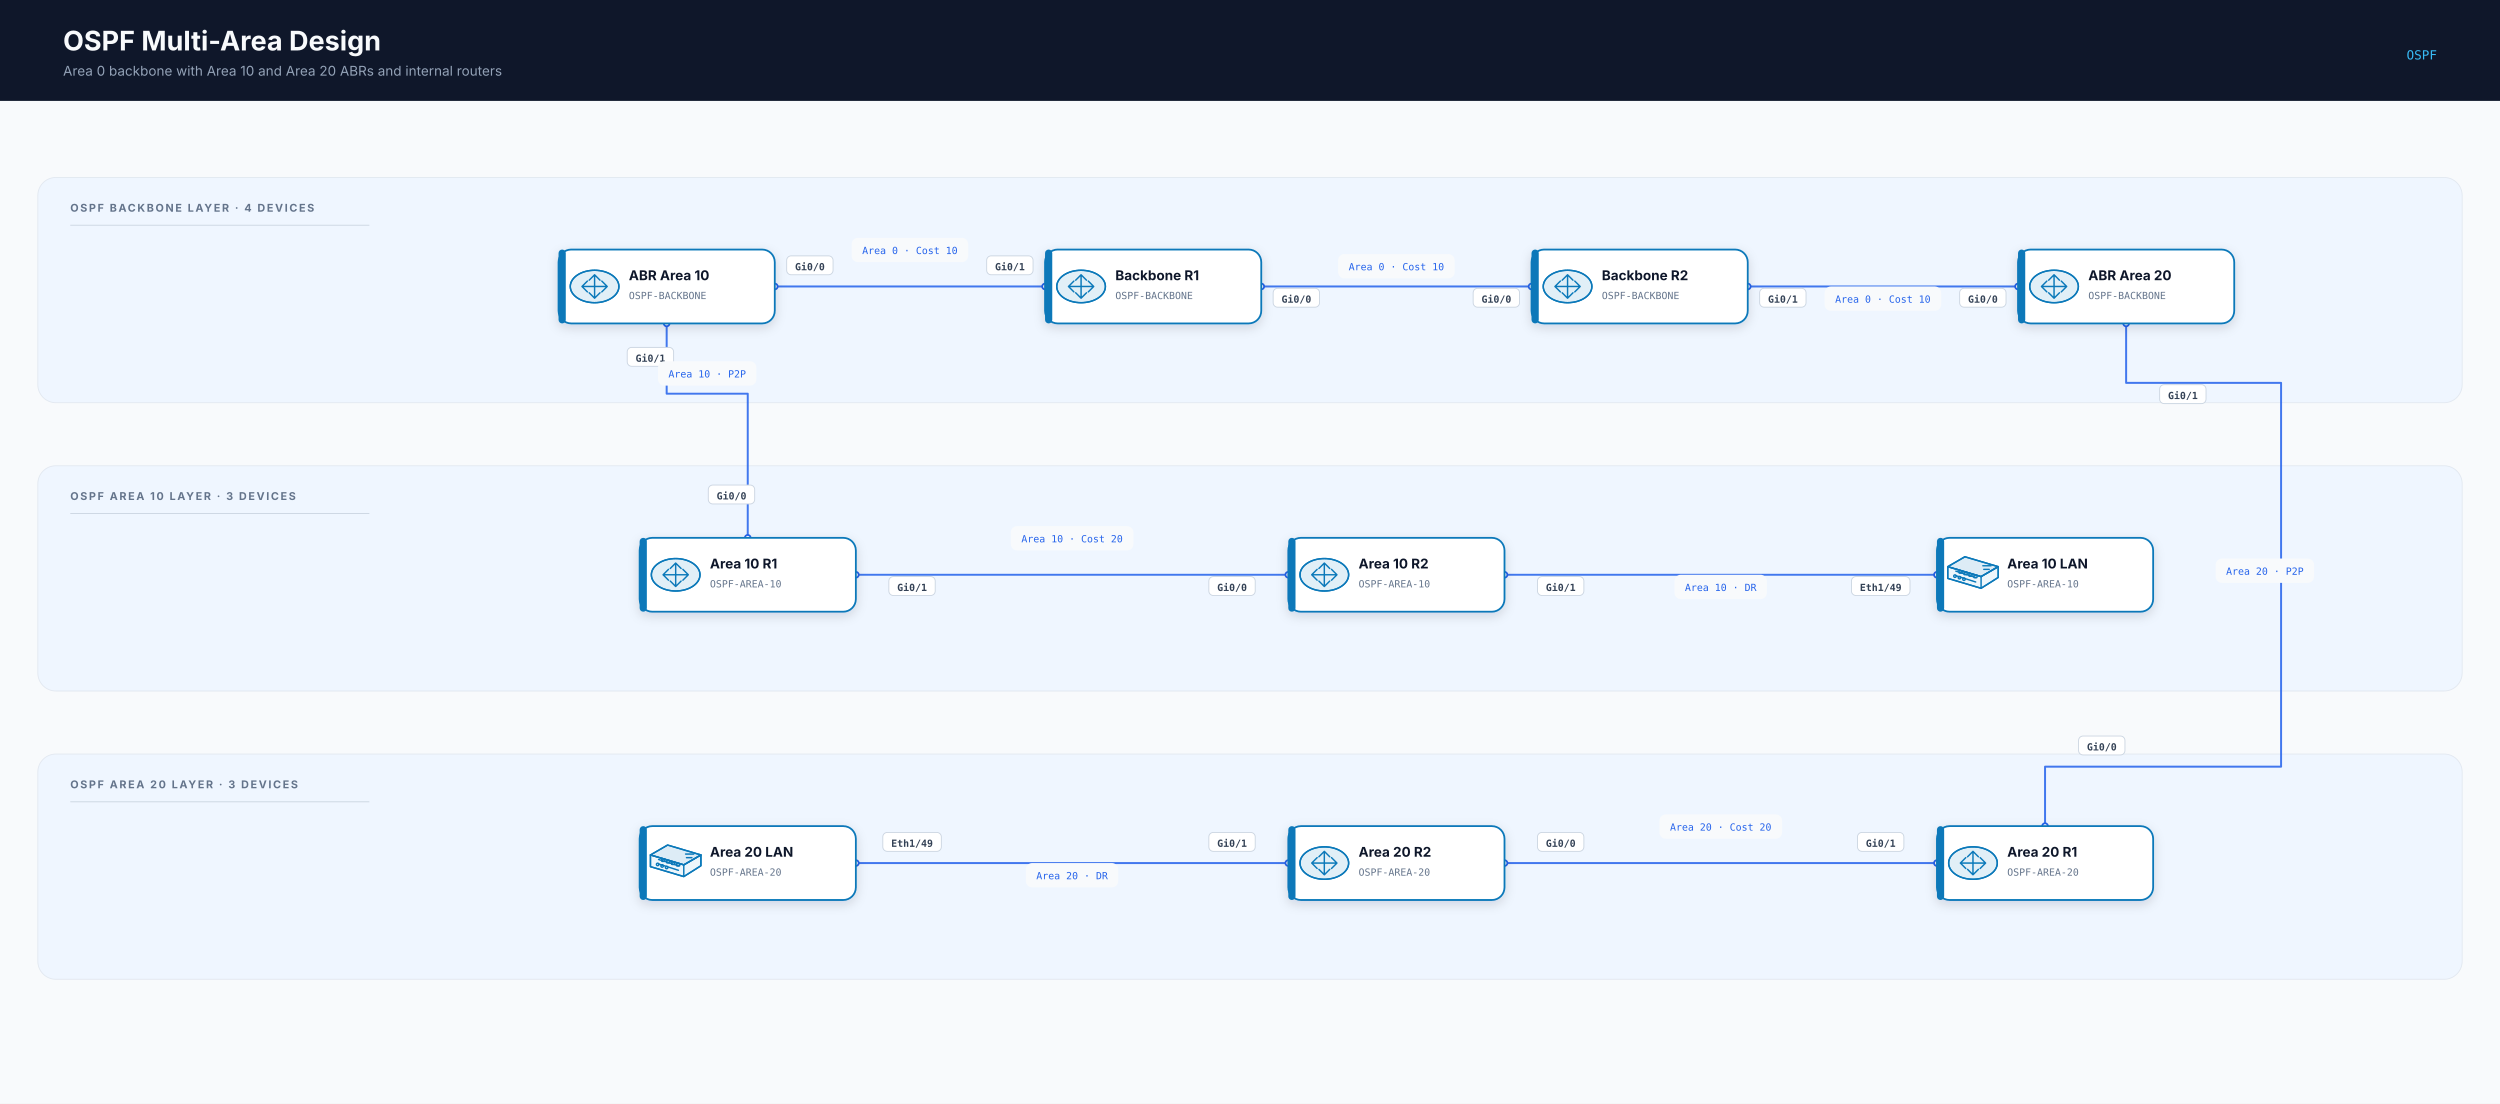
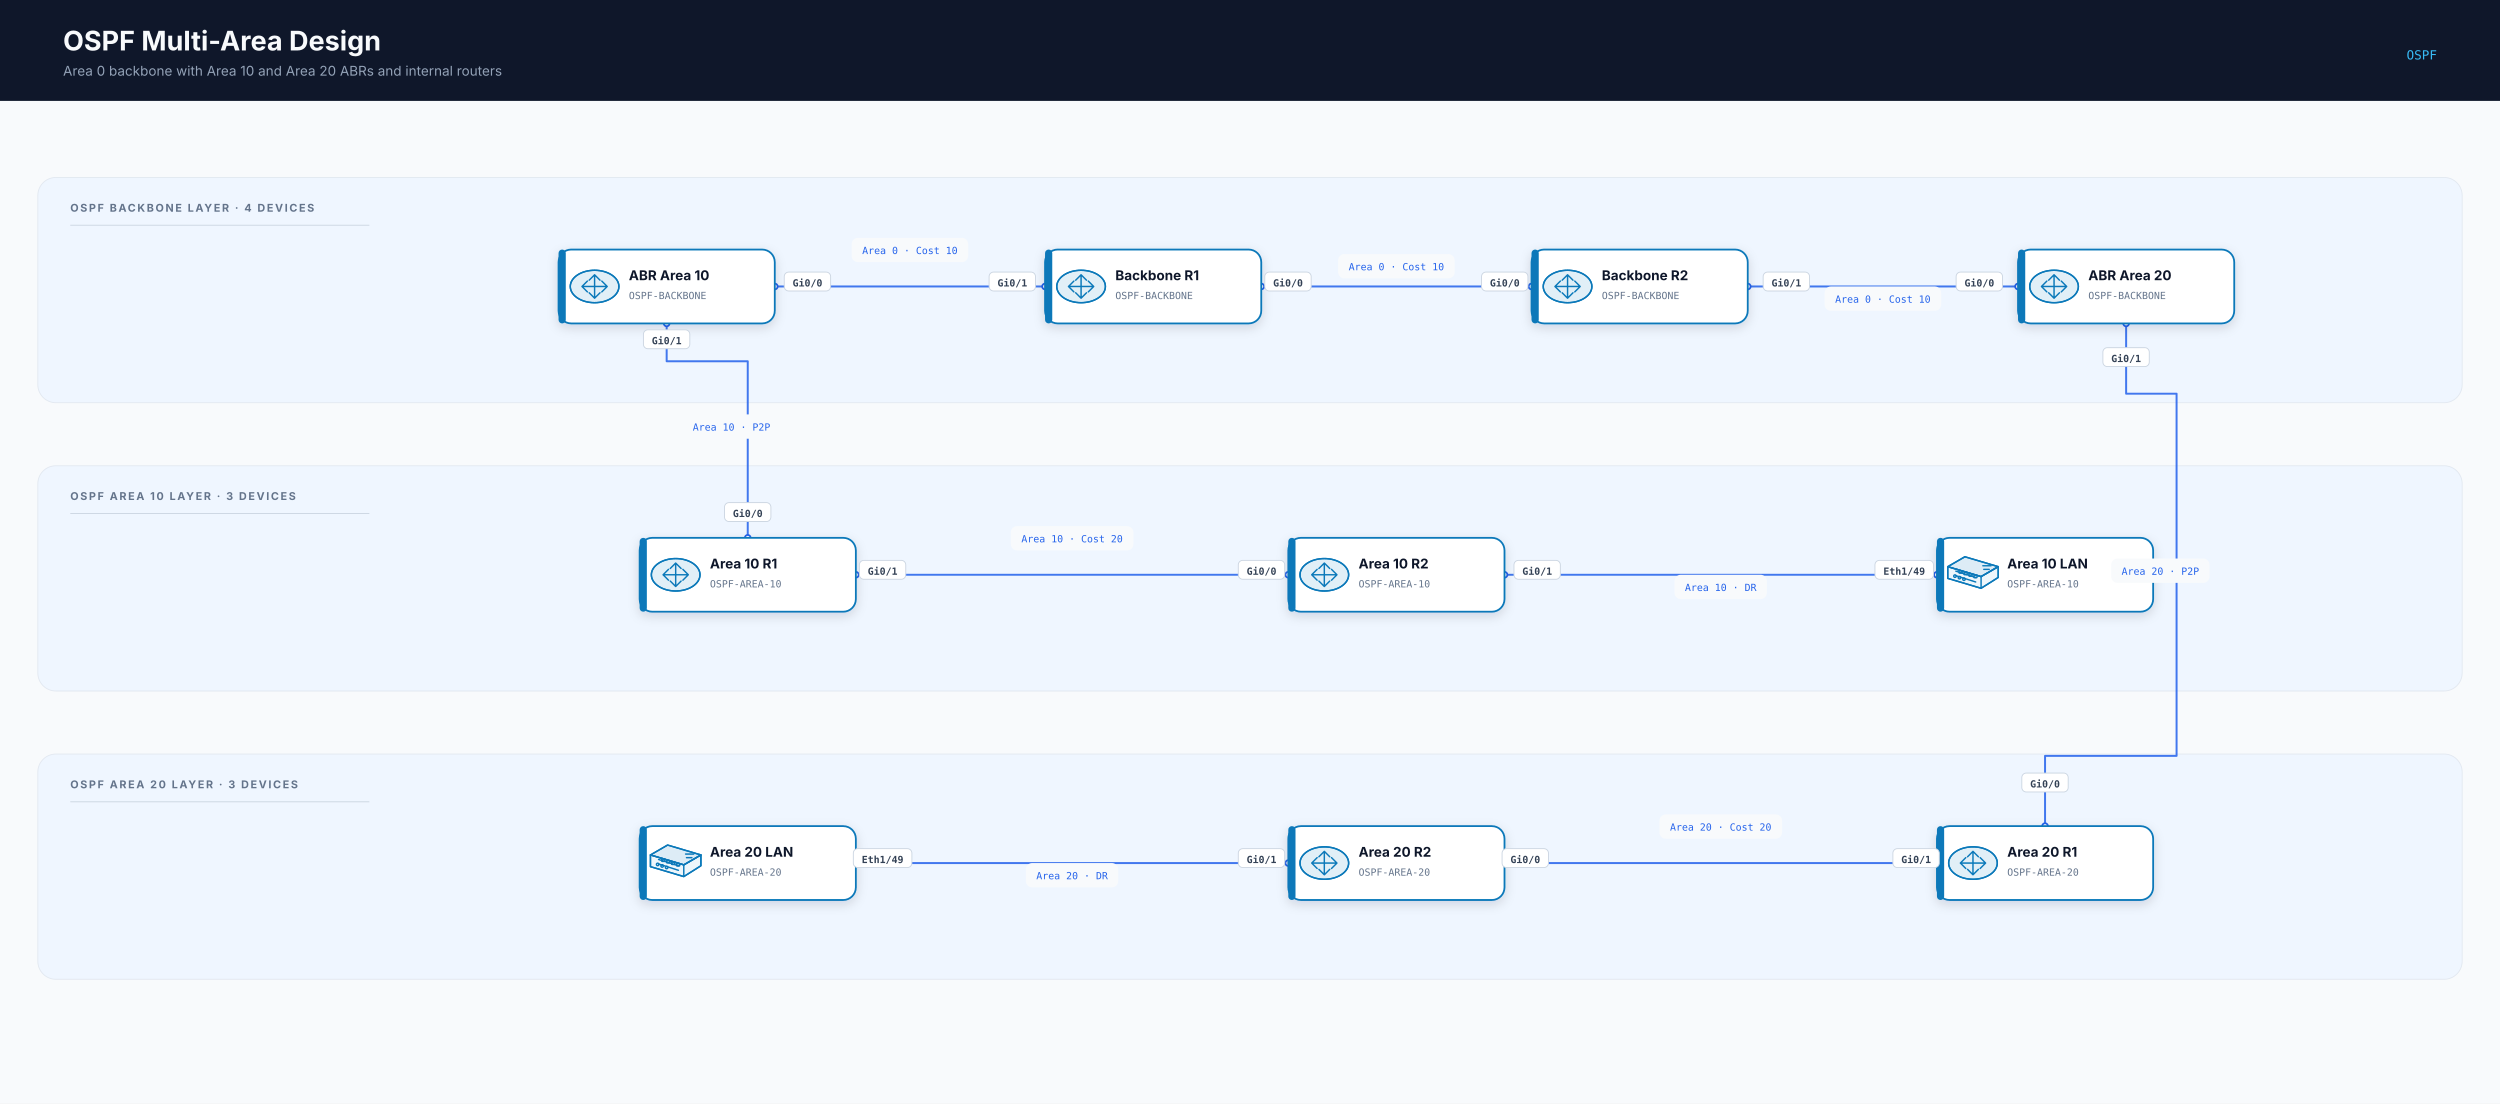
<svg xmlns="http://www.w3.org/2000/svg" class="theme-light" width="2775" height="1225" viewBox="0 0 2775 1225" role="img" shape-rendering="geometricPrecision">
  <defs>
    <filter id="shadow" x="-20%" y="-20%" width="140%" height="150%">
      <feDropShadow dx="0" dy="4" stdDeviation="6" flood-color="#0f172a" flood-opacity=".14" />
    </filter>
  </defs>
  <rect width="100%" height="100%" fill="#f8fafc" />
  <rect x="0" y="0" width="2775" height="112" fill="#0f172a" />
  <text x="70" y="56" fill="#f8fafc" font-family="Inter,Segoe UI,sans-serif" font-size="30" font-weight="700">OSPF Multi-Area Design</text>
  <text x="70" y="84" fill="#94a3b8" font-family="Inter,Segoe UI,sans-serif" font-size="15">Area 0 backbone with Area 10 and Area 20 ABRs and internal routers</text>
  <text x="2705" y="66" text-anchor="end" fill="#38bdf8" font-family="ui-monospace,SFMono-Regular,monospace" font-size="14">OSPF</text>
  <rect x="42" y="197.0" width="2691.0" height="250.0" rx="20" fill="#eff6ff" stroke="#e2e8f0" />
  <rect x="42" y="517.0" width="2691.0" height="250.0" rx="20" fill="#eff6ff" stroke="#e2e8f0" />
  <rect x="42" y="837.0" width="2691.0" height="250.0" rx="20" fill="#eff6ff" stroke="#e2e8f0" />
  <g id="row-headings">
    <g class="row-heading row-heading-ospf-backbone">
      <path d="M78 250.0 H410" stroke="#cbd5e1" stroke-width="1" />
      <text x="78" y="235.0" fill="#64748b" font-family="Inter,Segoe UI,sans-serif" font-size="12" font-weight="700" letter-spacing="1.8">OSPF BACKBONE LAYER · 4 DEVICES</text>
    </g>
    <g class="row-heading row-heading-ospf-area-10">
      <path d="M78 570.0 H410" stroke="#cbd5e1" stroke-width="1" />
      <text x="78" y="555.0" fill="#64748b" font-family="Inter,Segoe UI,sans-serif" font-size="12" font-weight="700" letter-spacing="1.8">OSPF AREA 10 LAYER · 3 DEVICES</text>
    </g>
    <g class="row-heading row-heading-ospf-area-20">
      <path d="M78 890.0 H410" stroke="#cbd5e1" stroke-width="1" />
      <text x="78" y="875.0" fill="#64748b" font-family="Inter,Segoe UI,sans-serif" font-size="12" font-weight="700" letter-spacing="1.8">OSPF AREA 20 LAYER · 3 DEVICES</text>
    </g>
  </g>
  <g id="links">
    <g id="link-1" data-netdiag-kind="link">
-       <path d="M 1400.0 318.0 H 1700.0" fill="none" stroke="#2563eb" stroke-width="2.2" stroke-linecap="round" stroke-linejoin="round" opacity=".86" />
+       <path d="M 1400.0 318.0 H 1454.0 H 1646.0 H 1700.0" fill="none" stroke="#2563eb" stroke-width="2.2" stroke-linecap="round" stroke-linejoin="round" opacity=".86" />
      <circle cx="1400.0" cy="318.0" r="3.2" fill="#ffffff" stroke="#2563eb" stroke-width="2" />
      <circle cx="1700.0" cy="318.0" r="3.2" fill="#ffffff" stroke="#2563eb" stroke-width="2" />
    </g>
    <g id="link-2" data-netdiag-kind="link">
-       <path d="M 1160.0 318.0 H 860.0" fill="none" stroke="#2563eb" stroke-width="2.2" stroke-linecap="round" stroke-linejoin="round" opacity=".86" />
+       <path d="M 1160.0 318.0 H 1094.0 H 926.0 H 860.0" fill="none" stroke="#2563eb" stroke-width="2.2" stroke-linecap="round" stroke-linejoin="round" opacity=".86" />
      <circle cx="1160.0" cy="318.0" r="3.2" fill="#ffffff" stroke="#2563eb" stroke-width="2" />
      <circle cx="860.0" cy="318.0" r="3.2" fill="#ffffff" stroke="#2563eb" stroke-width="2" />
    </g>
    <g id="link-3" data-netdiag-kind="link">
-       <path d="M 1940.0 318.0 H 2240.0" fill="none" stroke="#2563eb" stroke-width="2.2" stroke-linecap="round" stroke-linejoin="round" opacity=".86" />
+       <path d="M 1940.0 318.0 H 2018.0 H 2162.0 H 2240.0" fill="none" stroke="#2563eb" stroke-width="2.2" stroke-linecap="round" stroke-linejoin="round" opacity=".86" />
      <circle cx="1940.0" cy="318.0" r="3.2" fill="#ffffff" stroke="#2563eb" stroke-width="2" />
      <circle cx="2240.0" cy="318.0" r="3.2" fill="#ffffff" stroke="#2563eb" stroke-width="2" />
    </g>
    <g id="link-4" data-netdiag-kind="link">
-       <path d="M 740.0 359.0 V 437.0 H 830.0 V 597.0" fill="none" stroke="#2563eb" stroke-width="2.2" stroke-linecap="round" stroke-linejoin="round" opacity=".86" />
+       <path d="M 740.0 359.0 V 401.0 H 830.0 V 555.0 V 597.0" fill="none" stroke="#2563eb" stroke-width="2.2" stroke-linecap="round" stroke-linejoin="round" opacity=".86" />
      <circle cx="740.0" cy="359.0" r="3.2" fill="#ffffff" stroke="#2563eb" stroke-width="2" />
      <circle cx="830.0" cy="597.0" r="3.2" fill="#ffffff" stroke="#2563eb" stroke-width="2" />
    </g>
    <g id="link-5" data-netdiag-kind="link">
-       <path d="M 950.0 638.0 H 1430.0" fill="none" stroke="#2563eb" stroke-width="2.2" stroke-linecap="round" stroke-linejoin="round" opacity=".86" />
+       <path d="M 950.0 638.0 H 1004.0 H 1376.0 H 1430.0" fill="none" stroke="#2563eb" stroke-width="2.2" stroke-linecap="round" stroke-linejoin="round" opacity=".86" />
      <circle cx="950.0" cy="638.0" r="3.2" fill="#ffffff" stroke="#2563eb" stroke-width="2" />
      <circle cx="1430.0" cy="638.0" r="3.2" fill="#ffffff" stroke="#2563eb" stroke-width="2" />
    </g>
    <g id="link-6" data-netdiag-kind="link">
-       <path d="M 1670.0 638.0 H 2150.0" fill="none" stroke="#2563eb" stroke-width="2.2" stroke-linecap="round" stroke-linejoin="round" opacity=".86" />
+       <path d="M 1670.0 638.0 H 1736.0 H 2084.0 H 2150.0" fill="none" stroke="#2563eb" stroke-width="2.2" stroke-linecap="round" stroke-linejoin="round" opacity=".86" />
      <circle cx="1670.0" cy="638.0" r="3.2" fill="#ffffff" stroke="#2563eb" stroke-width="2" />
      <circle cx="2150.0" cy="638.0" r="3.2" fill="#ffffff" stroke="#2563eb" stroke-width="2" />
    </g>
    <g id="link-7" data-netdiag-kind="link">
-       <path d="M 2360.0 359.0 V 425.0 H 2532.0 V 851.0 H 2270.0 V 917.0" fill="none" stroke="#2563eb" stroke-width="2.2" stroke-linecap="round" stroke-linejoin="round" opacity=".86" />
+       <path d="M 2360.0 359.0 V 437.0 H 2416.0 V 839.0 H 2270.0 V 917.0" fill="none" stroke="#2563eb" stroke-width="2.2" stroke-linecap="round" stroke-linejoin="round" opacity=".86" />
      <circle cx="2360.0" cy="359.0" r="3.2" fill="#ffffff" stroke="#2563eb" stroke-width="2" />
      <circle cx="2270.0" cy="917.0" r="3.2" fill="#ffffff" stroke="#2563eb" stroke-width="2" />
    </g>
    <g id="link-8" data-netdiag-kind="link">
-       <path d="M 2150.0 958.0 H 1670.0" fill="none" stroke="#2563eb" stroke-width="2.2" stroke-linecap="round" stroke-linejoin="round" opacity=".86" />
+       <path d="M 2150.0 958.0 H 2108.0 H 1712.0 H 1670.0" fill="none" stroke="#2563eb" stroke-width="2.2" stroke-linecap="round" stroke-linejoin="round" opacity=".86" />
      <circle cx="2150.0" cy="958.0" r="3.2" fill="#ffffff" stroke="#2563eb" stroke-width="2" />
      <circle cx="1670.0" cy="958.0" r="3.2" fill="#ffffff" stroke="#2563eb" stroke-width="2" />
    </g>
    <g id="link-9" data-netdiag-kind="link">
-       <path d="M 1430.0 958.0 H 950.0" fill="none" stroke="#2563eb" stroke-width="2.2" stroke-linecap="round" stroke-linejoin="round" opacity=".86" />
+       <path d="M 1430.0 958.0 H 1376.0 H 1004.0 H 950.0" fill="none" stroke="#2563eb" stroke-width="2.2" stroke-linecap="round" stroke-linejoin="round" opacity=".86" />
      <circle cx="1430.0" cy="958.0" r="3.2" fill="#ffffff" stroke="#2563eb" stroke-width="2" />
      <circle cx="950.0" cy="958.0" r="3.2" fill="#ffffff" stroke="#2563eb" stroke-width="2" />
    </g>
  </g>
  <g id="nodes">
    <g id="abr-10" data-netdiag-kind="node" filter="url(#shadow)">
      <rect x="620.0" y="277.0" width="240.0" height="82.0" rx="14" fill="#ffffff" stroke="#0878b9" stroke-width="2" />
      <rect x="620.0" y="277.0" width="8" height="82.0" rx="4" fill="#0878b9" />
      <g class="device-icon device-icon-router" transform="translate(660.0 318.0)" stroke="#0878b9" fill="none" stroke-width="1.6" stroke-linecap="round" stroke-linejoin="round">
        <ellipse cx="0" cy="0" rx="27" ry="18" fill="#0878b9" fill-opacity=".12" />
        <ellipse cx="0" cy="0" rx="27" ry="18" />
        <path d="M-14 0h28M8-6l6 6-6 6M14 0H-14M-8-6l-6 6 6 6" />
        <path d="M0-13v26M-6-7l6-6 6 6M-6 7l6 6 6-6" />
      </g>
      <text class="node-title" x="698.0" y="311.0" fill="#0f172a" font-family="Inter,Segoe UI,Arial,sans-serif" font-size="15" font-weight="700">ABR Area 10</text>
      <text x="698.0" y="332.0" fill="#64748b" font-family="ui-monospace,SFMono-Regular,monospace" font-size="11">OSPF-BACKBONE</text>
    </g>
    <g id="abr-20" data-netdiag-kind="node" filter="url(#shadow)">
      <rect x="2240.0" y="277.0" width="240.0" height="82.0" rx="14" fill="#ffffff" stroke="#0878b9" stroke-width="2" />
      <rect x="2240.0" y="277.0" width="8" height="82.0" rx="4" fill="#0878b9" />
      <g class="device-icon device-icon-router" transform="translate(2280.0 318.0)" stroke="#0878b9" fill="none" stroke-width="1.6" stroke-linecap="round" stroke-linejoin="round">
        <ellipse cx="0" cy="0" rx="27" ry="18" fill="#0878b9" fill-opacity=".12" />
        <ellipse cx="0" cy="0" rx="27" ry="18" />
        <path d="M-14 0h28M8-6l6 6-6 6M14 0H-14M-8-6l-6 6 6 6" />
        <path d="M0-13v26M-6-7l6-6 6 6M-6 7l6 6 6-6" />
      </g>
      <text class="node-title" x="2318.0" y="311.0" fill="#0f172a" font-family="Inter,Segoe UI,Arial,sans-serif" font-size="15" font-weight="700">ABR Area 20</text>
      <text x="2318.0" y="332.0" fill="#64748b" font-family="ui-monospace,SFMono-Regular,monospace" font-size="11">OSPF-BACKBONE</text>
    </g>
    <g id="area10-lan" data-netdiag-kind="node" filter="url(#shadow)">
      <rect x="2150.0" y="597.0" width="240.0" height="82.0" rx="14" fill="#ffffff" stroke="#0878b9" stroke-width="2" />
      <rect x="2150.0" y="597.0" width="8" height="82.0" rx="4" fill="#0878b9" />
      <g class="device-icon device-icon-access-switch" transform="translate(2190.0 638.0)" stroke="#0878b9" fill="none" stroke-width="1.6" stroke-linecap="round" stroke-linejoin="round">
        <path d="M-28 -9 -9 -20 28 -9 9 2Z" fill="#0878b9" fill-opacity=".14" />
        <path d="M-28 -9 9 2 28 -9v12L9 15-28 4Z" fill="#0878b9" fill-opacity=".07" />
        <path d="M-28 -9 -9 -20 28 -9 9 2Z" />
        <path d="M-28 -9v13L9 15 28 3v-12M9 2v13" />
        <path d="M-19 -4 3 3M-19 1 3 8" />
        <rect x="-15.5" y="-4.5" width="3.5" height="2.7" rx=".5" />
        <rect x="-10" y="-2.8" width="3.5" height="2.7" rx=".5" />
        <rect x="-4.5" y="-1.1" width="3.5" height="2.7" rx=".5" />
        <rect x="1" y=".6" width="3.5" height="2.7" rx=".5" />
        <circle cx="-20" cy="1.5" r="1.4" />
        <circle cx="-15" cy="3.2" r="1.4" />
        <circle cx="-10" cy="4.9" r="1.4" />
        <path d="M11 -10h9M12 -6h6" />
      </g>
      <text class="node-title" x="2228.0" y="631.0" fill="#0f172a" font-family="Inter,Segoe UI,Arial,sans-serif" font-size="15" font-weight="700">Area 10 LAN</text>
      <text x="2228.0" y="652.0" fill="#64748b" font-family="ui-monospace,SFMono-Regular,monospace" font-size="11">OSPF-AREA-10</text>
    </g>
    <g id="area10-r1" data-netdiag-kind="node" filter="url(#shadow)">
      <rect x="710.0" y="597.0" width="240.0" height="82.0" rx="14" fill="#ffffff" stroke="#0878b9" stroke-width="2" />
      <rect x="710.0" y="597.0" width="8" height="82.0" rx="4" fill="#0878b9" />
      <g class="device-icon device-icon-router" transform="translate(750.0 638.0)" stroke="#0878b9" fill="none" stroke-width="1.6" stroke-linecap="round" stroke-linejoin="round">
        <ellipse cx="0" cy="0" rx="27" ry="18" fill="#0878b9" fill-opacity=".12" />
        <ellipse cx="0" cy="0" rx="27" ry="18" />
        <path d="M-14 0h28M8-6l6 6-6 6M14 0H-14M-8-6l-6 6 6 6" />
        <path d="M0-13v26M-6-7l6-6 6 6M-6 7l6 6 6-6" />
      </g>
      <text class="node-title" x="788.0" y="631.0" fill="#0f172a" font-family="Inter,Segoe UI,Arial,sans-serif" font-size="15" font-weight="700">Area 10 R1</text>
      <text x="788.0" y="652.0" fill="#64748b" font-family="ui-monospace,SFMono-Regular,monospace" font-size="11">OSPF-AREA-10</text>
    </g>
    <g id="area10-r2" data-netdiag-kind="node" filter="url(#shadow)">
      <rect x="1430.0" y="597.0" width="240.0" height="82.0" rx="14" fill="#ffffff" stroke="#0878b9" stroke-width="2" />
      <rect x="1430.0" y="597.0" width="8" height="82.0" rx="4" fill="#0878b9" />
      <g class="device-icon device-icon-router" transform="translate(1470.0 638.0)" stroke="#0878b9" fill="none" stroke-width="1.6" stroke-linecap="round" stroke-linejoin="round">
        <ellipse cx="0" cy="0" rx="27" ry="18" fill="#0878b9" fill-opacity=".12" />
        <ellipse cx="0" cy="0" rx="27" ry="18" />
        <path d="M-14 0h28M8-6l6 6-6 6M14 0H-14M-8-6l-6 6 6 6" />
        <path d="M0-13v26M-6-7l6-6 6 6M-6 7l6 6 6-6" />
      </g>
      <text class="node-title" x="1508.0" y="631.0" fill="#0f172a" font-family="Inter,Segoe UI,Arial,sans-serif" font-size="15" font-weight="700">Area 10 R2</text>
      <text x="1508.0" y="652.0" fill="#64748b" font-family="ui-monospace,SFMono-Regular,monospace" font-size="11">OSPF-AREA-10</text>
    </g>
    <g id="area20-lan" data-netdiag-kind="node" filter="url(#shadow)">
      <rect x="710.0" y="917.0" width="240.0" height="82.0" rx="14" fill="#ffffff" stroke="#0878b9" stroke-width="2" />
      <rect x="710.0" y="917.0" width="8" height="82.0" rx="4" fill="#0878b9" />
      <g class="device-icon device-icon-access-switch" transform="translate(750.0 958.0)" stroke="#0878b9" fill="none" stroke-width="1.6" stroke-linecap="round" stroke-linejoin="round">
        <path d="M-28 -9 -9 -20 28 -9 9 2Z" fill="#0878b9" fill-opacity=".14" />
        <path d="M-28 -9 9 2 28 -9v12L9 15-28 4Z" fill="#0878b9" fill-opacity=".07" />
        <path d="M-28 -9 -9 -20 28 -9 9 2Z" />
        <path d="M-28 -9v13L9 15 28 3v-12M9 2v13" />
        <path d="M-19 -4 3 3M-19 1 3 8" />
        <rect x="-15.5" y="-4.5" width="3.5" height="2.7" rx=".5" />
        <rect x="-10" y="-2.8" width="3.5" height="2.7" rx=".5" />
        <rect x="-4.5" y="-1.1" width="3.5" height="2.7" rx=".5" />
        <rect x="1" y=".6" width="3.5" height="2.7" rx=".5" />
        <circle cx="-20" cy="1.5" r="1.4" />
        <circle cx="-15" cy="3.2" r="1.4" />
        <circle cx="-10" cy="4.9" r="1.4" />
        <path d="M11 -10h9M12 -6h6" />
      </g>
      <text class="node-title" x="788.0" y="951.0" fill="#0f172a" font-family="Inter,Segoe UI,Arial,sans-serif" font-size="15" font-weight="700">Area 20 LAN</text>
      <text x="788.0" y="972.0" fill="#64748b" font-family="ui-monospace,SFMono-Regular,monospace" font-size="11">OSPF-AREA-20</text>
    </g>
    <g id="area20-r1" data-netdiag-kind="node" filter="url(#shadow)">
      <rect x="2150.0" y="917.0" width="240.0" height="82.0" rx="14" fill="#ffffff" stroke="#0878b9" stroke-width="2" />
      <rect x="2150.0" y="917.0" width="8" height="82.0" rx="4" fill="#0878b9" />
      <g class="device-icon device-icon-router" transform="translate(2190.0 958.0)" stroke="#0878b9" fill="none" stroke-width="1.6" stroke-linecap="round" stroke-linejoin="round">
        <ellipse cx="0" cy="0" rx="27" ry="18" fill="#0878b9" fill-opacity=".12" />
        <ellipse cx="0" cy="0" rx="27" ry="18" />
        <path d="M-14 0h28M8-6l6 6-6 6M14 0H-14M-8-6l-6 6 6 6" />
        <path d="M0-13v26M-6-7l6-6 6 6M-6 7l6 6 6-6" />
      </g>
      <text class="node-title" x="2228.0" y="951.0" fill="#0f172a" font-family="Inter,Segoe UI,Arial,sans-serif" font-size="15" font-weight="700">Area 20 R1</text>
      <text x="2228.0" y="972.0" fill="#64748b" font-family="ui-monospace,SFMono-Regular,monospace" font-size="11">OSPF-AREA-20</text>
    </g>
    <g id="area20-r2" data-netdiag-kind="node" filter="url(#shadow)">
      <rect x="1430.0" y="917.0" width="240.0" height="82.0" rx="14" fill="#ffffff" stroke="#0878b9" stroke-width="2" />
      <rect x="1430.0" y="917.0" width="8" height="82.0" rx="4" fill="#0878b9" />
      <g class="device-icon device-icon-router" transform="translate(1470.0 958.0)" stroke="#0878b9" fill="none" stroke-width="1.6" stroke-linecap="round" stroke-linejoin="round">
        <ellipse cx="0" cy="0" rx="27" ry="18" fill="#0878b9" fill-opacity=".12" />
        <ellipse cx="0" cy="0" rx="27" ry="18" />
        <path d="M-14 0h28M8-6l6 6-6 6M14 0H-14M-8-6l-6 6 6 6" />
        <path d="M0-13v26M-6-7l6-6 6 6M-6 7l6 6 6-6" />
      </g>
      <text class="node-title" x="1508.0" y="951.0" fill="#0f172a" font-family="Inter,Segoe UI,Arial,sans-serif" font-size="15" font-weight="700">Area 20 R2</text>
      <text x="1508.0" y="972.0" fill="#64748b" font-family="ui-monospace,SFMono-Regular,monospace" font-size="11">OSPF-AREA-20</text>
    </g>
    <g id="backbone-r1" data-netdiag-kind="node" filter="url(#shadow)">
      <rect x="1160.0" y="277.0" width="240.0" height="82.0" rx="14" fill="#ffffff" stroke="#0878b9" stroke-width="2" />
      <rect x="1160.0" y="277.0" width="8" height="82.0" rx="4" fill="#0878b9" />
      <g class="device-icon device-icon-router" transform="translate(1200.0 318.0)" stroke="#0878b9" fill="none" stroke-width="1.6" stroke-linecap="round" stroke-linejoin="round">
        <ellipse cx="0" cy="0" rx="27" ry="18" fill="#0878b9" fill-opacity=".12" />
        <ellipse cx="0" cy="0" rx="27" ry="18" />
        <path d="M-14 0h28M8-6l6 6-6 6M14 0H-14M-8-6l-6 6 6 6" />
        <path d="M0-13v26M-6-7l6-6 6 6M-6 7l6 6 6-6" />
      </g>
      <text class="node-title" x="1238.0" y="311.0" fill="#0f172a" font-family="Inter,Segoe UI,Arial,sans-serif" font-size="15" font-weight="700">Backbone R1</text>
      <text x="1238.0" y="332.0" fill="#64748b" font-family="ui-monospace,SFMono-Regular,monospace" font-size="11">OSPF-BACKBONE</text>
    </g>
    <g id="backbone-r2" data-netdiag-kind="node" filter="url(#shadow)">
      <rect x="1700.0" y="277.0" width="240.0" height="82.0" rx="14" fill="#ffffff" stroke="#0878b9" stroke-width="2" />
      <rect x="1700.0" y="277.0" width="8" height="82.0" rx="4" fill="#0878b9" />
      <g class="device-icon device-icon-router" transform="translate(1740.0 318.0)" stroke="#0878b9" fill="none" stroke-width="1.6" stroke-linecap="round" stroke-linejoin="round">
        <ellipse cx="0" cy="0" rx="27" ry="18" fill="#0878b9" fill-opacity=".12" />
        <ellipse cx="0" cy="0" rx="27" ry="18" />
        <path d="M-14 0h28M8-6l6 6-6 6M14 0H-14M-8-6l-6 6 6 6" />
        <path d="M0-13v26M-6-7l6-6 6 6M-6 7l6 6 6-6" />
      </g>
      <text class="node-title" x="1778.0" y="311.0" fill="#0f172a" font-family="Inter,Segoe UI,Arial,sans-serif" font-size="15" font-weight="700">Backbone R2</text>
      <text x="1778.0" y="332.0" fill="#64748b" font-family="ui-monospace,SFMono-Regular,monospace" font-size="11">OSPF-BACKBONE</text>
    </g>
  </g>
  <g id="link-annotations" pointer-events="none">
    <g id="link-annotation-1" class="link-annotation">
-       <rect class="interface-label-badge" x="1413.2" y="320.0" width="51.5" height="21.0" rx="5.0" fill="#ffffff" stroke="#cbd5e1" stroke-width="1" />
-       <text class="interface-label-text" x="1439.0" y="336.0" text-anchor="middle" fill="#334155" font-family="ui-monospace,SFMono-Regular,monospace" font-size="11" font-weight="650">Gi0/0</text>
-       <rect class="interface-label-badge" x="1635.2" y="320.0" width="51.5" height="21.0" rx="5.0" fill="#ffffff" stroke="#cbd5e1" stroke-width="1" />
-       <text class="interface-label-text" x="1661.0" y="336.0" text-anchor="middle" fill="#334155" font-family="ui-monospace,SFMono-Regular,monospace" font-size="11" font-weight="650">Gi0/0</text>
+       <rect class="interface-label-badge" x="1403.9" y="302.0" width="51.5" height="21.0" rx="5.0" fill="#ffffff" stroke="#cbd5e1" stroke-width="1" />
+       <text class="interface-label-text" x="1429.7" y="318.0" text-anchor="middle" fill="#334155" font-family="ui-monospace,SFMono-Regular,monospace" font-size="11" font-weight="650">Gi0/0</text>
+       <rect class="interface-label-badge" x="1644.5" y="302.0" width="51.5" height="21.0" rx="5.0" fill="#ffffff" stroke="#cbd5e1" stroke-width="1" />
+       <text class="interface-label-text" x="1670.3" y="318.0" text-anchor="middle" fill="#334155" font-family="ui-monospace,SFMono-Regular,monospace" font-size="11" font-weight="650">Gi0/0</text>
      <rect class="label-mask" x="1487.3" y="284.0" width="125.4" height="23" rx="5" fill="#f8fafc" stroke="#f8fafc" stroke-width="4" />
      <text x="1550.0" y="300.0" text-anchor="middle" fill="#2563eb" font-family="ui-monospace,SFMono-Regular,monospace" font-size="11" font-weight="500">Area 0 · Cost 10</text>
    </g>
    <g id="link-annotation-2" class="link-annotation">
-       <rect class="interface-label-badge" x="1095.2" y="284.0" width="51.5" height="21.0" rx="5.0" fill="#ffffff" stroke="#cbd5e1" stroke-width="1" />
-       <text class="interface-label-text" x="1121.0" y="300.0" text-anchor="middle" fill="#334155" font-family="ui-monospace,SFMono-Regular,monospace" font-size="11" font-weight="650">Gi0/1</text>
-       <rect class="interface-label-badge" x="873.2" y="284.0" width="51.5" height="21.0" rx="5.0" fill="#ffffff" stroke="#cbd5e1" stroke-width="1" />
-       <text class="interface-label-text" x="899.0" y="300.0" text-anchor="middle" fill="#334155" font-family="ui-monospace,SFMono-Regular,monospace" font-size="11" font-weight="650">Gi0/0</text>
+       <rect class="interface-label-badge" x="1097.9" y="302.0" width="51.5" height="21.0" rx="5.0" fill="#ffffff" stroke="#cbd5e1" stroke-width="1" />
+       <text class="interface-label-text" x="1123.7" y="318.0" text-anchor="middle" fill="#334155" font-family="ui-monospace,SFMono-Regular,monospace" font-size="11" font-weight="650">Gi0/1</text>
+       <rect class="interface-label-badge" x="870.5" y="302.0" width="51.5" height="21.0" rx="5.0" fill="#ffffff" stroke="#cbd5e1" stroke-width="1" />
+       <text class="interface-label-text" x="896.3" y="318.0" text-anchor="middle" fill="#334155" font-family="ui-monospace,SFMono-Regular,monospace" font-size="11" font-weight="650">Gi0/0</text>
      <rect class="label-mask" x="947.3" y="266.0" width="125.4" height="23" rx="5" fill="#f8fafc" stroke="#f8fafc" stroke-width="4" />
      <text x="1010.0" y="282.0" text-anchor="middle" fill="#2563eb" font-family="ui-monospace,SFMono-Regular,monospace" font-size="11" font-weight="500">Area 0 · Cost 10</text>
    </g>
    <g id="link-annotation-3" class="link-annotation">
-       <rect class="interface-label-badge" x="1953.2" y="320.0" width="51.5" height="21.0" rx="5.0" fill="#ffffff" stroke="#cbd5e1" stroke-width="1" />
-       <text class="interface-label-text" x="1979.0" y="336.0" text-anchor="middle" fill="#334155" font-family="ui-monospace,SFMono-Regular,monospace" font-size="11" font-weight="650">Gi0/1</text>
-       <rect class="interface-label-badge" x="2175.2" y="320.0" width="51.5" height="21.0" rx="5.0" fill="#ffffff" stroke="#cbd5e1" stroke-width="1" />
-       <text class="interface-label-text" x="2201.0" y="336.0" text-anchor="middle" fill="#334155" font-family="ui-monospace,SFMono-Regular,monospace" font-size="11" font-weight="650">Gi0/0</text>
+       <rect class="interface-label-badge" x="1957.1" y="302.0" width="51.5" height="21.0" rx="5.0" fill="#ffffff" stroke="#cbd5e1" stroke-width="1" />
+       <text class="interface-label-text" x="1982.9" y="318.0" text-anchor="middle" fill="#334155" font-family="ui-monospace,SFMono-Regular,monospace" font-size="11" font-weight="650">Gi0/1</text>
+       <rect class="interface-label-badge" x="2171.3" y="302.0" width="51.5" height="21.0" rx="5.0" fill="#ffffff" stroke="#cbd5e1" stroke-width="1" />
+       <text class="interface-label-text" x="2197.1" y="318.0" text-anchor="middle" fill="#334155" font-family="ui-monospace,SFMono-Regular,monospace" font-size="11" font-weight="650">Gi0/0</text>
      <rect class="label-mask" x="2027.3" y="320.0" width="125.4" height="23" rx="5" fill="#f8fafc" stroke="#f8fafc" stroke-width="4" />
      <text x="2090.0" y="336.0" text-anchor="middle" fill="#2563eb" font-family="ui-monospace,SFMono-Regular,monospace" font-size="11" font-weight="500">Area 0 · Cost 10</text>
    </g>
    <g id="link-annotation-4" class="link-annotation">
-       <rect class="interface-label-badge" x="696.2" y="385.6" width="51.5" height="21.0" rx="5.0" fill="#ffffff" stroke="#cbd5e1" stroke-width="1" />
-       <text class="interface-label-text" x="722.0" y="401.6" text-anchor="middle" fill="#334155" font-family="ui-monospace,SFMono-Regular,monospace" font-size="11" font-weight="650">Gi0/1</text>
-       <rect class="interface-label-badge" x="786.2" y="538.4" width="51.5" height="21.0" rx="5.0" fill="#ffffff" stroke="#cbd5e1" stroke-width="1" />
-       <text class="interface-label-text" x="812.0" y="554.4" text-anchor="middle" fill="#334155" font-family="ui-monospace,SFMono-Regular,monospace" font-size="11" font-weight="650">Gi0/0</text>
-       <rect class="label-mask" x="732.4" y="403.0" width="105.2" height="23" rx="5" fill="#f8fafc" stroke="#f8fafc" stroke-width="4" />
-       <text x="785.0" y="419.0" text-anchor="middle" fill="#2563eb" font-family="ui-monospace,SFMono-Regular,monospace" font-size="11" font-weight="500">Area 10 · P2P</text>
+       <rect class="interface-label-badge" x="714.2" y="366.1" width="51.5" height="21.0" rx="5.0" fill="#ffffff" stroke="#cbd5e1" stroke-width="1" />
+       <text class="interface-label-text" x="740.0" y="382.1" text-anchor="middle" fill="#334155" font-family="ui-monospace,SFMono-Regular,monospace" font-size="11" font-weight="650">Gi0/1</text>
+       <rect class="interface-label-badge" x="804.2" y="557.9" width="51.5" height="21.0" rx="5.0" fill="#ffffff" stroke="#cbd5e1" stroke-width="1" />
+       <text class="interface-label-text" x="830.0" y="573.9" text-anchor="middle" fill="#334155" font-family="ui-monospace,SFMono-Regular,monospace" font-size="11" font-weight="650">Gi0/0</text>
+       <rect class="label-mask" x="759.4" y="462.0" width="105.2" height="23" rx="5" fill="#f8fafc" stroke="#f8fafc" stroke-width="4" />
+       <text x="812.0" y="478.0" text-anchor="middle" fill="#2563eb" font-family="ui-monospace,SFMono-Regular,monospace" font-size="11" font-weight="500">Area 10 · P2P</text>
    </g>
    <g id="link-annotation-5" class="link-annotation">
-       <rect class="interface-label-badge" x="986.6" y="640.0" width="51.5" height="21.0" rx="5.0" fill="#ffffff" stroke="#cbd5e1" stroke-width="1" />
-       <text class="interface-label-text" x="1012.4" y="656.0" text-anchor="middle" fill="#334155" font-family="ui-monospace,SFMono-Regular,monospace" font-size="11" font-weight="650">Gi0/1</text>
-       <rect class="interface-label-badge" x="1341.8" y="640.0" width="51.5" height="21.0" rx="5.0" fill="#ffffff" stroke="#cbd5e1" stroke-width="1" />
-       <text class="interface-label-text" x="1367.6" y="656.0" text-anchor="middle" fill="#334155" font-family="ui-monospace,SFMono-Regular,monospace" font-size="11" font-weight="650">Gi0/0</text>
+       <rect class="interface-label-badge" x="953.9" y="622.0" width="51.5" height="21.0" rx="5.0" fill="#ffffff" stroke="#cbd5e1" stroke-width="1" />
+       <text class="interface-label-text" x="979.7" y="638.0" text-anchor="middle" fill="#334155" font-family="ui-monospace,SFMono-Regular,monospace" font-size="11" font-weight="650">Gi0/1</text>
+       <rect class="interface-label-badge" x="1374.5" y="622.0" width="51.5" height="21.0" rx="5.0" fill="#ffffff" stroke="#cbd5e1" stroke-width="1" />
+       <text class="interface-label-text" x="1400.3" y="638.0" text-anchor="middle" fill="#334155" font-family="ui-monospace,SFMono-Regular,monospace" font-size="11" font-weight="650">Gi0/0</text>
      <rect class="label-mask" x="1124.0" y="586.0" width="132.1" height="23" rx="5" fill="#f8fafc" stroke="#f8fafc" stroke-width="4" />
      <text x="1190.0" y="602.0" text-anchor="middle" fill="#2563eb" font-family="ui-monospace,SFMono-Regular,monospace" font-size="11" font-weight="500">Area 10 · Cost 20</text>
    </g>
    <g id="link-annotation-6" class="link-annotation">
-       <rect class="interface-label-badge" x="1706.6" y="640.0" width="51.5" height="21.0" rx="5.0" fill="#ffffff" stroke="#cbd5e1" stroke-width="1" />
-       <text class="interface-label-text" x="1732.4" y="656.0" text-anchor="middle" fill="#334155" font-family="ui-monospace,SFMono-Regular,monospace" font-size="11" font-weight="650">Gi0/1</text>
-       <rect class="interface-label-badge" x="2055.1" y="640.0" width="65.0" height="21.0" rx="5.0" fill="#ffffff" stroke="#cbd5e1" stroke-width="1" />
-       <text class="interface-label-text" x="2087.6" y="656.0" text-anchor="middle" fill="#334155" font-family="ui-monospace,SFMono-Regular,monospace" font-size="11" font-weight="650">Eth1/49</text>
+       <rect class="interface-label-badge" x="1680.5" y="622.0" width="51.5" height="21.0" rx="5.0" fill="#ffffff" stroke="#cbd5e1" stroke-width="1" />
+       <text class="interface-label-text" x="1706.3" y="638.0" text-anchor="middle" fill="#334155" font-family="ui-monospace,SFMono-Regular,monospace" font-size="11" font-weight="650">Gi0/1</text>
+       <rect class="interface-label-badge" x="2081.2" y="622.0" width="65.0" height="21.0" rx="5.0" fill="#ffffff" stroke="#cbd5e1" stroke-width="1" />
+       <text class="interface-label-text" x="2113.7" y="638.0" text-anchor="middle" fill="#334155" font-family="ui-monospace,SFMono-Regular,monospace" font-size="11" font-weight="650">Eth1/49</text>
      <rect class="label-mask" x="1860.7" y="640.0" width="98.5" height="23" rx="5" fill="#f8fafc" stroke="#f8fafc" stroke-width="4" />
      <text x="1910.0" y="656.0" text-anchor="middle" fill="#2563eb" font-family="ui-monospace,SFMono-Regular,monospace" font-size="11" font-weight="500">Area 10 · DR</text>
    </g>
    <g id="link-annotation-7" class="link-annotation">
-       <rect class="interface-label-badge" x="2397.2" y="427.0" width="51.5" height="21.0" rx="5.0" fill="#ffffff" stroke="#cbd5e1" stroke-width="1" />
-       <text class="interface-label-text" x="2423.0" y="443.0" text-anchor="middle" fill="#334155" font-family="ui-monospace,SFMono-Regular,monospace" font-size="11" font-weight="650">Gi0/1</text>
-       <rect class="interface-label-badge" x="2307.2" y="817.0" width="51.5" height="21.0" rx="5.0" fill="#ffffff" stroke="#cbd5e1" stroke-width="1" />
-       <text class="interface-label-text" x="2333.0" y="833.0" text-anchor="middle" fill="#334155" font-family="ui-monospace,SFMono-Regular,monospace" font-size="11" font-weight="650">Gi0/0</text>
-       <rect class="label-mask" x="2461.4" y="622.0" width="105.2" height="23" rx="5" fill="#f8fafc" stroke="#f8fafc" stroke-width="4" />
-       <text x="2514.0" y="638.0" text-anchor="middle" fill="#2563eb" font-family="ui-monospace,SFMono-Regular,monospace" font-size="11" font-weight="500">Area 20 · P2P</text>
+       <rect class="interface-label-badge" x="2334.2" y="385.9" width="51.5" height="21.0" rx="5.0" fill="#ffffff" stroke="#cbd5e1" stroke-width="1" />
+       <text class="interface-label-text" x="2360.0" y="401.9" text-anchor="middle" fill="#334155" font-family="ui-monospace,SFMono-Regular,monospace" font-size="11" font-weight="650">Gi0/1</text>
+       <rect class="interface-label-badge" x="2244.2" y="858.1" width="51.5" height="21.0" rx="5.0" fill="#ffffff" stroke="#cbd5e1" stroke-width="1" />
+       <text class="interface-label-text" x="2270.0" y="874.1" text-anchor="middle" fill="#334155" font-family="ui-monospace,SFMono-Regular,monospace" font-size="11" font-weight="650">Gi0/0</text>
+       <rect class="label-mask" x="2345.4" y="622.0" width="105.2" height="23" rx="5" fill="#f8fafc" stroke="#f8fafc" stroke-width="4" />
+       <text x="2398.0" y="638.0" text-anchor="middle" fill="#2563eb" font-family="ui-monospace,SFMono-Regular,monospace" font-size="11" font-weight="500">Area 20 · P2P</text>
    </g>
    <g id="link-annotation-8" class="link-annotation">
-       <rect class="interface-label-badge" x="2061.8" y="924.0" width="51.5" height="21.0" rx="5.0" fill="#ffffff" stroke="#cbd5e1" stroke-width="1" />
-       <text class="interface-label-text" x="2087.6" y="940.0" text-anchor="middle" fill="#334155" font-family="ui-monospace,SFMono-Regular,monospace" font-size="11" font-weight="650">Gi0/1</text>
-       <rect class="interface-label-badge" x="1706.6" y="924.0" width="51.5" height="21.0" rx="5.0" fill="#ffffff" stroke="#cbd5e1" stroke-width="1" />
-       <text class="interface-label-text" x="1732.4" y="940.0" text-anchor="middle" fill="#334155" font-family="ui-monospace,SFMono-Regular,monospace" font-size="11" font-weight="650">Gi0/0</text>
+       <rect class="interface-label-badge" x="2101.1" y="942.0" width="51.5" height="21.0" rx="5.0" fill="#ffffff" stroke="#cbd5e1" stroke-width="1" />
+       <text class="interface-label-text" x="2126.9" y="958.0" text-anchor="middle" fill="#334155" font-family="ui-monospace,SFMono-Regular,monospace" font-size="11" font-weight="650">Gi0/1</text>
+       <rect class="interface-label-badge" x="1667.3" y="942.0" width="51.5" height="21.0" rx="5.0" fill="#ffffff" stroke="#cbd5e1" stroke-width="1" />
+       <text class="interface-label-text" x="1693.1" y="958.0" text-anchor="middle" fill="#334155" font-family="ui-monospace,SFMono-Regular,monospace" font-size="11" font-weight="650">Gi0/0</text>
      <rect class="label-mask" x="1844.0" y="906.0" width="132.1" height="23" rx="5" fill="#f8fafc" stroke="#f8fafc" stroke-width="4" />
      <text x="1910.0" y="922.0" text-anchor="middle" fill="#2563eb" font-family="ui-monospace,SFMono-Regular,monospace" font-size="11" font-weight="500">Area 20 · Cost 20</text>
    </g>
    <g id="link-annotation-9" class="link-annotation">
-       <rect class="interface-label-badge" x="1341.8" y="924.0" width="51.5" height="21.0" rx="5.0" fill="#ffffff" stroke="#cbd5e1" stroke-width="1" />
-       <text class="interface-label-text" x="1367.6" y="940.0" text-anchor="middle" fill="#334155" font-family="ui-monospace,SFMono-Regular,monospace" font-size="11" font-weight="650">Gi0/1</text>
-       <rect class="interface-label-badge" x="979.9" y="924.0" width="65.0" height="21.0" rx="5.0" fill="#ffffff" stroke="#cbd5e1" stroke-width="1" />
-       <text class="interface-label-text" x="1012.4" y="940.0" text-anchor="middle" fill="#334155" font-family="ui-monospace,SFMono-Regular,monospace" font-size="11" font-weight="650">Eth1/49</text>
+       <rect class="interface-label-badge" x="1374.5" y="942.0" width="51.5" height="21.0" rx="5.0" fill="#ffffff" stroke="#cbd5e1" stroke-width="1" />
+       <text class="interface-label-text" x="1400.3" y="958.0" text-anchor="middle" fill="#334155" font-family="ui-monospace,SFMono-Regular,monospace" font-size="11" font-weight="650">Gi0/1</text>
+       <rect class="interface-label-badge" x="947.2" y="942.0" width="65.0" height="21.0" rx="5.0" fill="#ffffff" stroke="#cbd5e1" stroke-width="1" />
+       <text class="interface-label-text" x="979.7" y="958.0" text-anchor="middle" fill="#334155" font-family="ui-monospace,SFMono-Regular,monospace" font-size="11" font-weight="650">Eth1/49</text>
      <rect class="label-mask" x="1140.7" y="960.0" width="98.5" height="23" rx="5" fill="#f8fafc" stroke="#f8fafc" stroke-width="4" />
      <text x="1190.0" y="976.0" text-anchor="middle" fill="#2563eb" font-family="ui-monospace,SFMono-Regular,monospace" font-size="11" font-weight="500">Area 20 · DR</text>
    </g>
  </g>
</svg>
